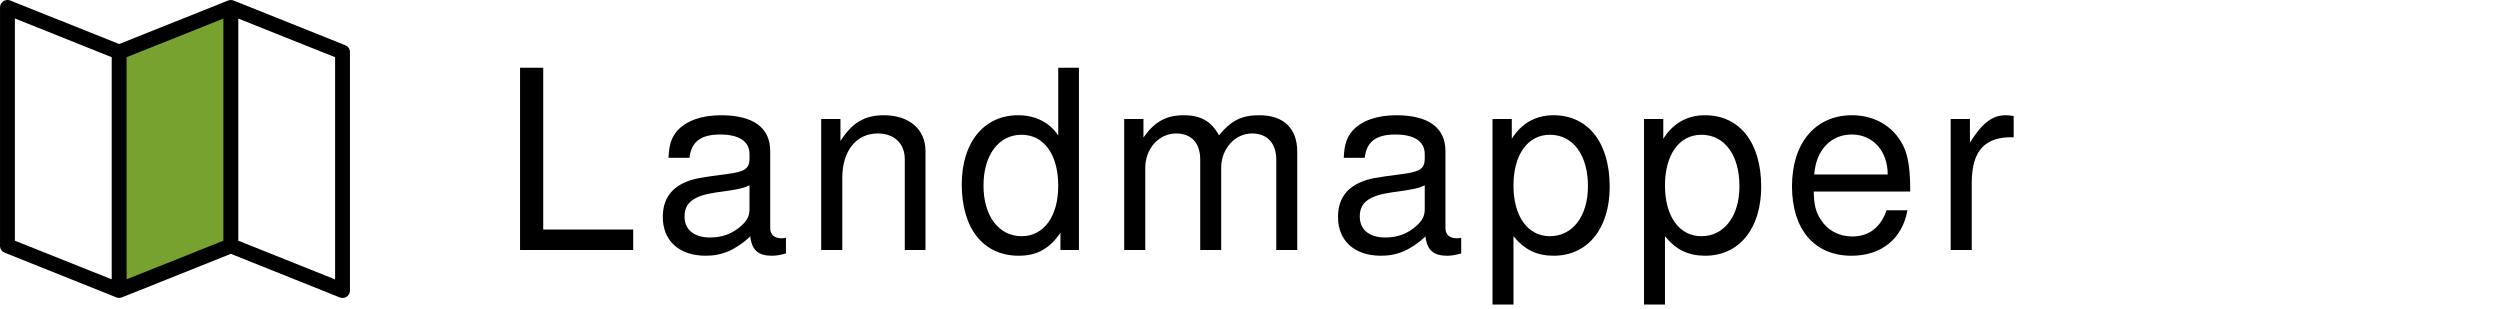
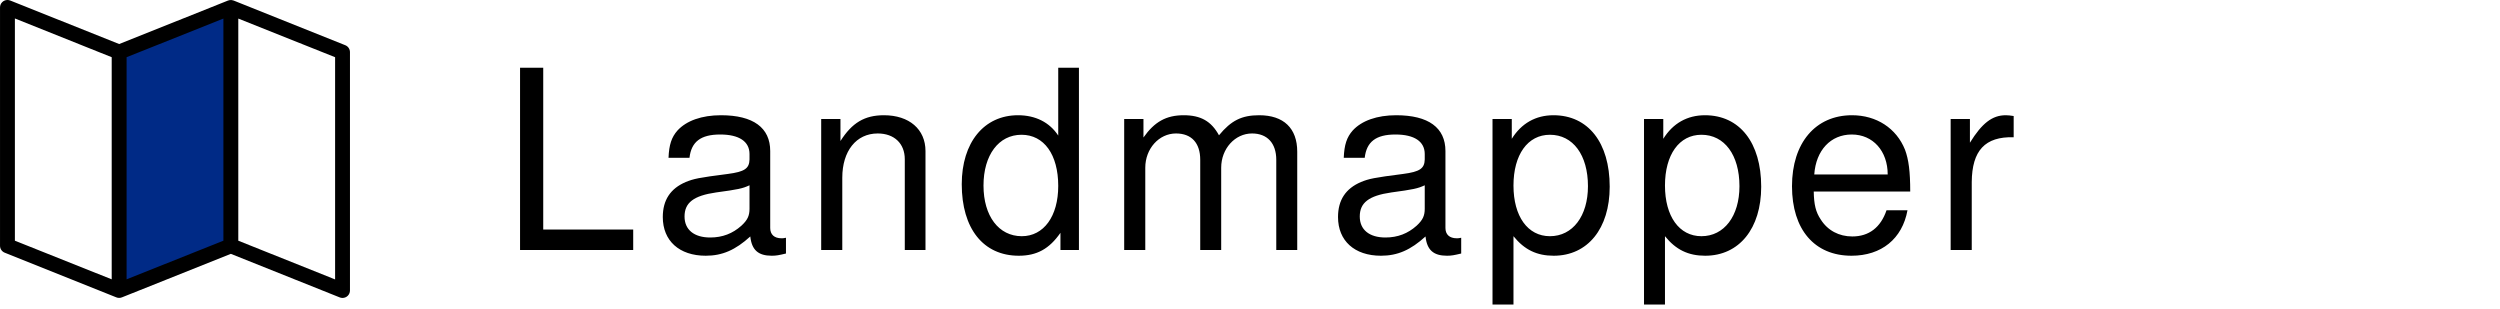
<svg xmlns="http://www.w3.org/2000/svg" width="300" height="37" viewBox="0 0 300 37">
  <defs>
    <style>
      .cls-1 {
        font-size: 30px;
        font-family: "Helvetica Neue", "HelveticaNeue", Helvetica, Arial, sans-serif;
        letter-spacing: 0.05em;
      }

      .cls-2 {
-         fill: #78a22f;
+         fill: #002A86;
      }
    </style>
  </defs>
  <g id="Group_35" data-name="Group 35" transform="translate(-39 -18)">
    <text id="Landmapper" class="cls-1" transform="translate(99 48)">
      <tspan x="0" y="0">Landmapper</tspan>
    </text>
    <g id="Group_32" data-name="Group 32" transform="translate(-150.5 -199.904)">
      <path id="Path_9" data-name="Path 9" class="cls-2" d="M205.534,224.177l14.681-5.1v28.547L206.5,252.611h-.966Z" transform="translate(-2.481)" />
      <g id="Group_31" data-name="Group 31" transform="translate(189.5 217.904)">
        <path id="Path_10" data-name="Path 10" d="M217.314,217.914a.872.872,0,0,1,.223.055l13.4,5.362a.894.894,0,0,1,.559.838v28.6a.893.893,0,0,1-.9.888.872.872,0,0,1-.331-.065L217.2,248.366l-13.069,5.221a.888.888,0,0,1-.67,0l-13.4-5.362a.893.893,0,0,1-.559-.823v-28.6a.894.894,0,0,1,.885-.9.906.906,0,0,1,.344.065l13.069,5.222,13.069-5.222A.888.888,0,0,1,217.314,217.914Zm-26.027,2.205v26.669l11.617,4.636V224.769Zm26.808.014v26.655l11.617,4.649V224.769Zm-1.787,0-11.617,4.635v26.655l11.617-4.635V220.134Z" transform="translate(-189.5 -217.904)" />
      </g>
    </g>
  </g>
</svg>
